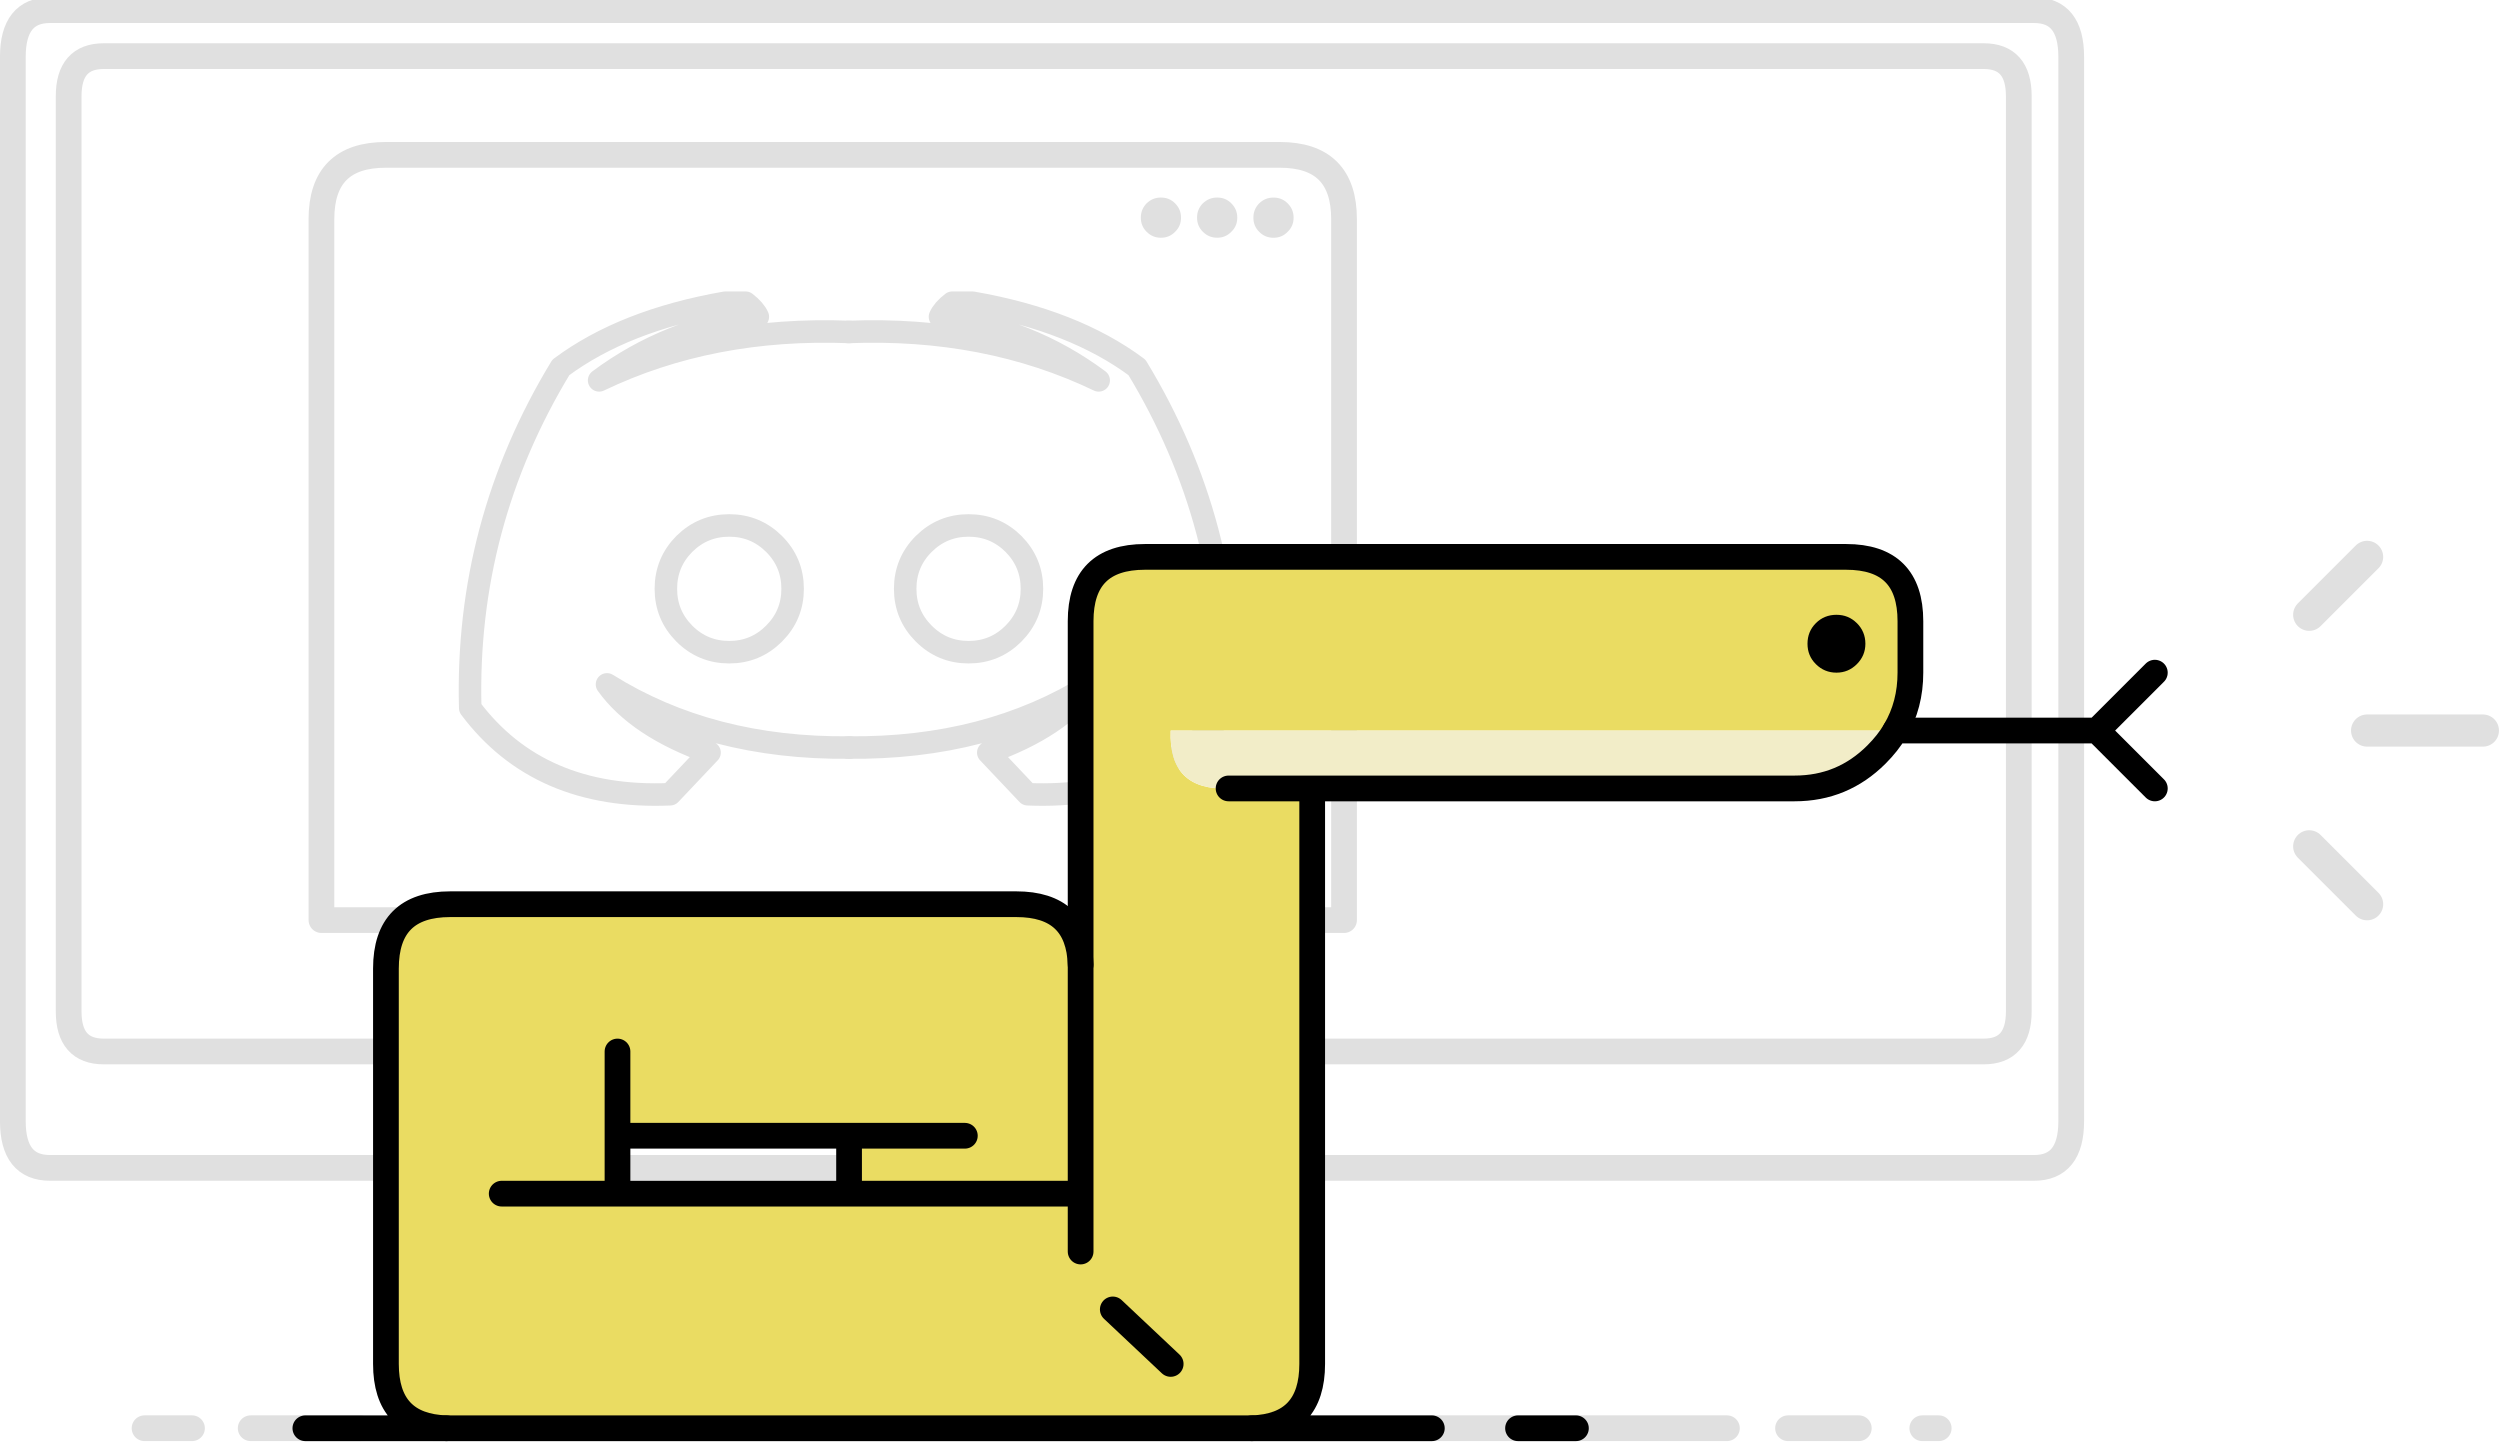
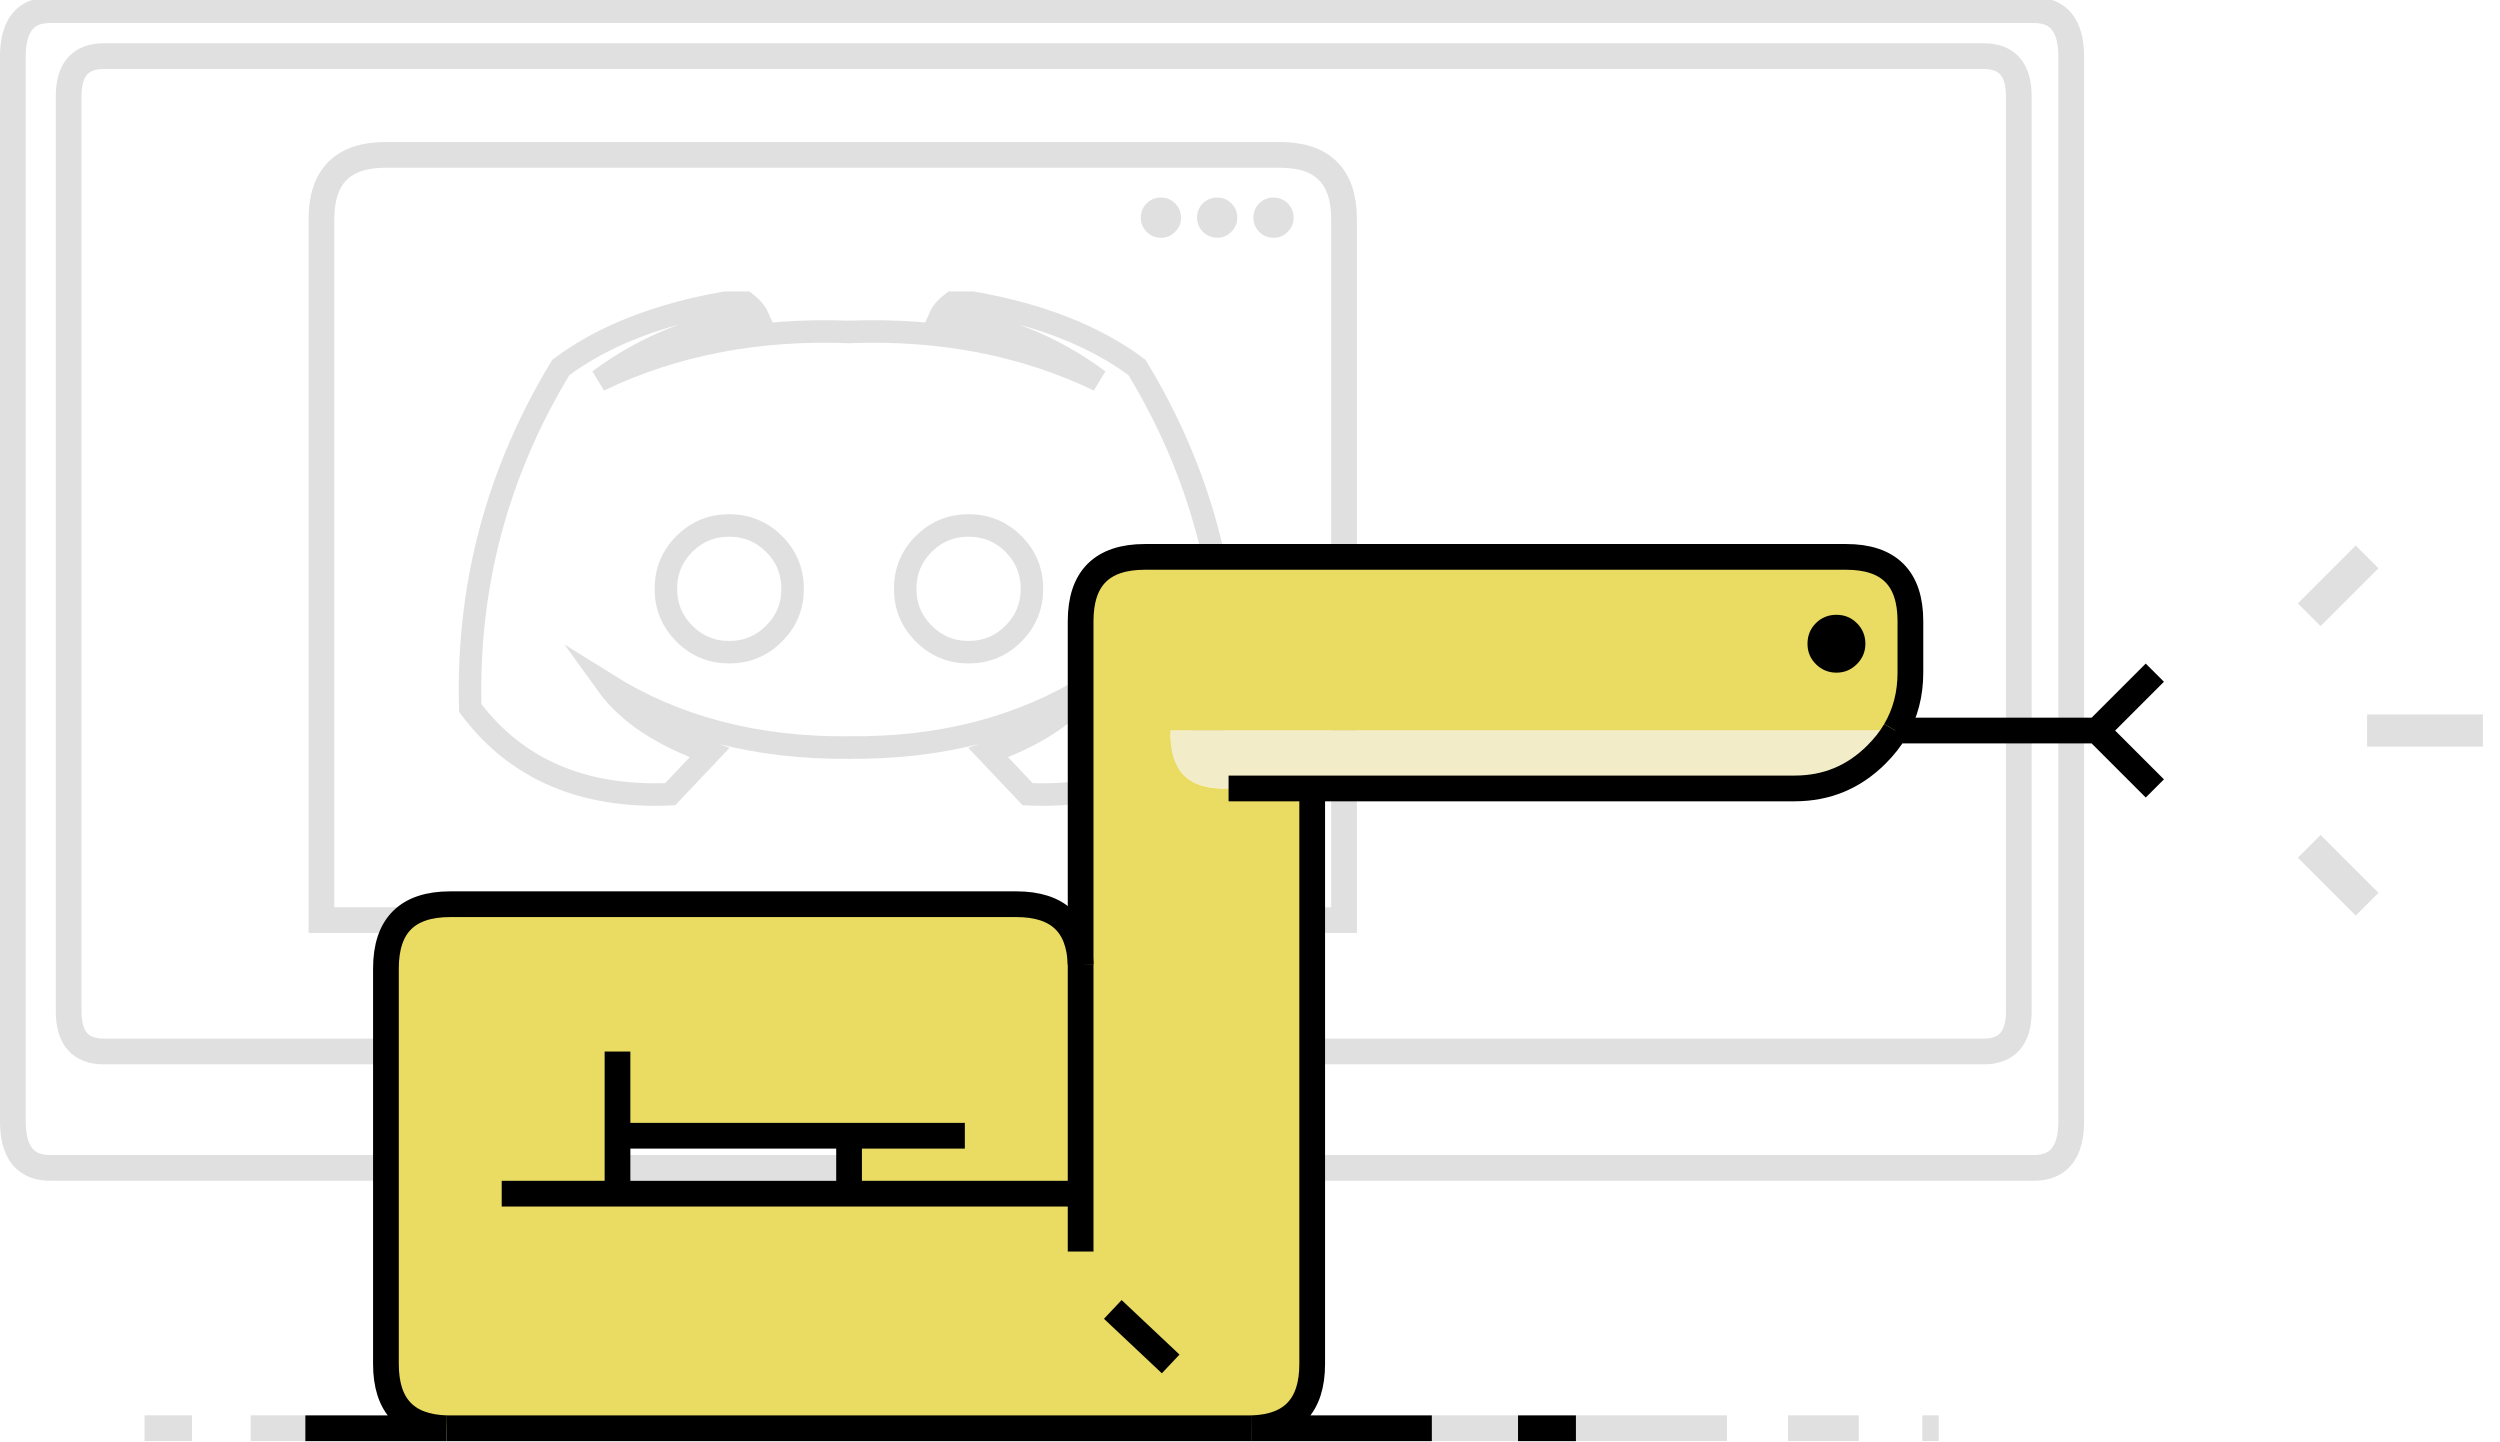
<svg xmlns="http://www.w3.org/2000/svg" style="width: 100%; height: 100%" viewBox="0 0 1036 597.333" height="597.333" width="1036">
  <path d="M498.46 84.248c-1.6 1.665-2.4 3.597-2.4 5.93 0 2.333.8 4.265 2.4 5.863 1.667 1.67 3.6 2.47 5.932 2.47 2.332 0 4.265-.8 5.864-2.46 1.665-1.59 2.465-3.53 2.465-5.86 0-2.33-.8-4.26-2.46-5.93-1.6-1.6-3.53-2.4-5.86-2.4s-4.26.8-5.93 2.4m-9.06 5.93c0-2.33-.8-4.26-2.46-5.93-1.6-1.6-3.53-2.4-5.862-2.4s-4.265.8-5.93 2.4c-1.6 1.67-2.4 3.6-2.4 5.93 0 2.33.8 4.27 2.4 5.86 1.665 1.67 3.598 2.47 5.93 2.47s4.265-.8 5.864-2.46c1.663-1.593 2.463-3.53 2.463-5.86m46.647 0c0-2.333-.8-4.27-2.467-5.93-1.6-1.6-3.53-2.4-5.86-2.4s-4.265.8-5.93 2.4c-1.6 1.665-2.4 3.597-2.4 5.93 0 2.333.8 4.265 2.4 5.863 1.665 1.67 3.598 2.467 5.93 2.467s4.265-.8 5.864-2.468c1.667-1.598 2.467-3.53 2.467-5.86" fill="#e0e0e0" />
-   <path d="M2748.2-850.22H155.382c-76.964 0-115.447-48.474-115.447-144.932V-4303.65c0-96.45 38.483-144.93 115.447-144.93H6321.57c76.97 0 115.45 48.48 115.45 144.93v3308.498c0 96.458-38.48 144.933-115.45 144.933H3737.75" fill="none" stroke="#e0e0e0" stroke-width="79.964" stroke-linecap="round" stroke-linejoin="round" stroke-miterlimit="10" transform="matrix(.13334 0 0 .13333 0 597.333)" />
-   <path d="M4177.05-3798.87v2178.5H998.996v-2178.5c0-133.44 66.474-199.91 199.914-199.91h2778.23c133.44 0 199.91 66.47 199.91 199.91z" fill="none" stroke="#e0e0e0" stroke-width="79.964" stroke-linecap="round" stroke-linejoin="round" stroke-miterlimit="10" transform="matrix(.13334 0 0 .13333 0 597.333)" />
-   <path d="M6274.1-4181.2v2844.7c0 82.97-36.49 124.45-108.95 124.45H322.307c-72.47 0-108.952-41.48-108.952-124.45v-2844.7c0-82.96 36.483-124.44 108.952-124.44H6165.15c72.46 0 108.95 41.48 108.95 124.44zM449.25-41.084h147.43m182.418 0h339.842m1407.86 0c0-91.458 46.98-151.43 140.94-179.92 23.99-7.497 50.97-12.493 80.46-15.993m0 0c24.49-2.497 51.48-3.997 79.96-3.997h820.63c32.49 0 61.97 2 88.96 5.497M1348.84-41.084H2526.8m221.4-195.913V-850.22m989.55 614.723c26.49 3 49.98 7.996 71.47 14.493 93.96 28.49 140.93 88.462 140.93 179.92m2024.08 0h50.98m-468.28 0h219.89m-1826.67 0h1416.86M3737.75-235.497V-850.22m212.4 809.136H2526.8M3737.75-850.22H2748.2" fill="none" stroke="#e0e0e0" stroke-width="79.964" stroke-linecap="round" stroke-linejoin="round" stroke-miterlimit="10" transform="matrix(.13334 0 0 .13333 0 597.333)" />
-   <path d="M2126.79-2789.58c-38.13 38.49-57.37 85.01-57.37 139.59 0 54.22 19.24 100.75 57.37 139.23 38.48 38.48 85.01 57.73 139.59 57.73 54.22 0 100.75-19.25 139.23-57.73 38.49-38.48 57.73-85.01 57.73-139.23 0-54.58-19.24-101.1-57.73-139.59-38.48-38.13-85.01-57.37-139.23-57.37-54.58 0-101.11 19.24-139.59 57.37z" fill="none" stroke="#e0e0e0" stroke-width="69.967" stroke-linecap="round" stroke-linejoin="round" stroke-miterlimit="10" transform="matrix(.13334 0 0 .13333 0 597.333)" />
-   <path d="M2640.7-3448.32c-286.51-11.2-546.09 38.83-778.73 150.43 143.08-106.7 307.5-172.47 493.27-197.66-6.3-14.34-18.9-29.04-38.13-43.73h-62.98c-210.25 36.73-380.62 103.9-511.11 201.16-197.66 325.7-291.76 678.68-281.62 1058.6 142.39 189.97 349.49 279.53 621.31 267.98l122.45-129.44c-148.68-52.82-255.03-123.49-318.7-212 214.1 133.99 465.63 199.41 754.24 196.26" fill="none" stroke="#e0e0e0" stroke-width="69.967" stroke-linecap="round" stroke-linejoin="round" stroke-miterlimit="10" transform="matrix(.13334 0 0 .13333 0 597.333)" />
-   <path d="M-3149.74-2789.58c-38.13 38.49-57.37 85.01-57.37 139.59 0 54.22 19.24 100.75 57.37 139.23 38.49 38.48 85.01 57.73 139.59 57.73 54.22 0 100.75-19.25 139.23-57.73 38.49-38.48 57.73-85.01 57.73-139.23 0-54.58-19.24-101.1-57.73-139.59-38.48-38.13-85.01-57.37-139.23-57.37-54.58 0-101.1 19.24-139.59 57.37z" fill="none" stroke="#e0e0e0" stroke-width="69.967" stroke-linecap="round" stroke-linejoin="round" stroke-miterlimit="10" transform="matrix(-.13334 0 0 .13333 0 597.333)" />
-   <path d="M-2635.83-3448.32c-286.51-11.2-546.09 38.83-778.73 150.43 143.08-106.7 307.5-172.47 493.27-197.66-6.3-14.34-18.89-29.04-38.13-43.73h-62.98c-210.25 36.73-380.62 103.9-511.11 201.16-197.66 325.7-291.76 678.68-281.62 1058.6 142.39 189.97 349.49 279.53 621.32 267.98l122.44-129.44c-148.68-52.82-255.03-123.49-318.7-212 214.1 133.99 465.63 199.41 754.24 196.26" fill="none" stroke="#e0e0e0" stroke-width="69.967" stroke-linecap="round" stroke-linejoin="round" stroke-miterlimit="10" transform="matrix(-.13334 0 0 .13333 0 597.333)" />
+   <path d="M2748.2-850.22H155.382c-76.964 0-115.447-48.474-115.447-144.932V-4303.65c0-96.45 38.483-144.93 115.447-144.93H6321.57c76.97 0 115.45 48.48 115.45 144.93v3308.498c0 96.458-38.48 144.933-115.45 144.933H3737.75" fill="none" stroke="#e0e0e0" stroke-width="79.964" stroke-linecap="rond" stroke-linejoin="rond" stroke-miterlimit="10" transform="matrix(.13334 0 0 .13333 0 597.333)" />
+   <path d="M4177.05-3798.87v2178.5H998.996v-2178.5c0-133.44 66.474-199.91 199.914-199.91h2778.23c133.44 0 199.91 66.47 199.91 199.91z" fill="none" stroke="#e0e0e0" stroke-width="79.964" stroke-linecap="rond" stroke-linejoin="rond" stroke-miterlimit="10" transform="matrix(.13334 0 0 .13333 0 597.333)" />
+   <path d="M6274.1-4181.2v2844.7c0 82.97-36.49 124.45-108.95 124.45H322.307c-72.47 0-108.952-41.48-108.952-124.45v-2844.7c0-82.96 36.483-124.44 108.952-124.44H6165.15c72.46 0 108.95 41.48 108.95 124.44zM449.25-41.084h147.43m182.418 0h339.842m1407.86 0c0-91.458 46.98-151.43 140.94-179.92 23.99-7.497 50.97-12.493 80.46-15.993m0 0c24.49-2.497 51.48-3.997 79.96-3.997h820.63c32.49 0 61.97 2 88.96 5.497M1348.84-41.084H2526.8m221.4-195.913V-850.22m989.55 614.723c26.49 3 49.98 7.996 71.47 14.493 93.96 28.49 140.93 88.462 140.93 179.92m2024.08 0h50.98m-468.28 0h219.89m-1826.67 0h1416.86M3737.75-235.497V-850.22m212.4 809.136H2526.8M3737.75-850.22H2748.2" fill="none" stroke="#e0e0e0" stroke-width="79.964" stroke-linecap="rond" stroke-linejoin="rond" stroke-miterlimit="10" transform="matrix(.13334 0 0 .13333 0 597.333)" />
+   <path d="M2126.79-2789.58c-38.13 38.49-57.37 85.01-57.37 139.59 0 54.22 19.24 100.75 57.37 139.23 38.48 38.48 85.01 57.73 139.59 57.73 54.22 0 100.75-19.25 139.23-57.73 38.49-38.48 57.73-85.01 57.73-139.23 0-54.58-19.24-101.1-57.73-139.59-38.48-38.13-85.01-57.37-139.23-57.37-54.58 0-101.11 19.24-139.59 57.37z" fill="none" stroke="#e0e0e0" stroke-width="69.967" stroke-linecap="rond" stroke-linejoin="rond" stroke-miterlimit="10" transform="matrix(.13334 0 0 .13333 0 597.333)" />
+   <path d="M2640.7-3448.32c-286.51-11.2-546.09 38.83-778.73 150.43 143.08-106.7 307.5-172.47 493.27-197.66-6.3-14.34-18.9-29.04-38.13-43.73h-62.98c-210.25 36.73-380.62 103.9-511.11 201.16-197.66 325.7-291.76 678.68-281.62 1058.6 142.39 189.97 349.49 279.53 621.31 267.98l122.45-129.44c-148.68-52.82-255.03-123.49-318.7-212 214.1 133.99 465.63 199.41 754.24 196.26" fill="none" stroke="#e0e0e0" stroke-width="69.967" stroke-linecap="rond" stroke-linejoin="rond" stroke-miterlimit="10" transform="matrix(.13334 0 0 .13333 0 597.333)" />
+   <path d="M-3149.74-2789.58c-38.13 38.49-57.37 85.01-57.37 139.59 0 54.22 19.24 100.75 57.37 139.23 38.49 38.48 85.01 57.73 139.59 57.73 54.22 0 100.75-19.25 139.23-57.73 38.49-38.48 57.73-85.01 57.73-139.23 0-54.58-19.24-101.1-57.73-139.59-38.48-38.13-85.01-57.37-139.23-57.37-54.58 0-101.1 19.24-139.59 57.37z" fill="none" stroke="#e0e0e0" stroke-width="69.967" stroke-linecap="rond" stroke-linejoin="rond" stroke-miterlimit="10" transform="matrix(-.13334 0 0 .13333 0 597.333)" />
+   <path d="M-2635.83-3448.32c-286.51-11.2-546.09 38.83-778.73 150.43 143.08-106.7 307.5-172.47 493.27-197.66-6.3-14.34-18.89-29.04-38.13-43.73h-62.98c-210.25 36.73-380.62 103.9-511.11 201.16-197.66 325.7-291.76 678.68-281.62 1058.6 142.39 189.97 349.49 279.53 621.32 267.98l122.44-129.44c-148.68-52.82-255.03-123.49-318.7-212 214.1 133.99 465.63 199.41 754.24 196.26" fill="none" stroke="#e0e0e0" stroke-width="69.967" stroke-linecap="rond" stroke-linejoin="rond" stroke-miterlimit="10" transform="matrix(-.13334 0 0 .13333 0 597.333)" />
  <path d="M474.47 230.785c-17.793 0-26.655 8.863-26.655 26.654v261.2-23.99H207.912h47.98v-58.9 34.91h143.94-47.98v23.99h95.963v-94.88c-.534-16.73-9.396-25.06-26.656-25.06H186.58c-17.792 0-26.656 8.86-26.656 26.65v163.85c0 17.26 8.33 26.12 25.057 26.65h333.8c16.66-.53 24.99-9.39 24.99-26.65V326.74h-34.65c-16.66.667-24.65-7.33-23.99-23.987h300.28c4.2-7.13 6.27-15.126 6.27-23.99v-21.32c0-17.792-8.86-26.655-26.65-26.655zm-13.327 311.842l23.99 22.588-23.99-22.588" fill="#eadc62" />
  <path d="M777.616 312.677c3.132-3.132 5.73-6.397 7.796-9.928h-300.28c-.665 16.65 7.33 24.65 23.992 23.98h234.572c13.26 0 24.523-4.67 33.92-14.06" fill="#f2edc8" />
-   <path d="M3890.68-40.99H1387.32m1971.1-1440.85v-1067.51c0-133.44 66.47-199.91 199.91-199.91h2179.01c133.44 0 199.91 66.47 199.91 199.91v159.93c0 66.47-15.49 126.44-46.98 179.92" fill="none" stroke="#000" stroke-width="79.964" stroke-linecap="round" stroke-linejoin="round" stroke-miterlimit="10" transform="matrix(.13334 0 0 .13333 0 597.333)" />
-   <path d="M5890.27-2209.5c-15.49 26.48-34.98 50.97-58.47 74.46-70.47 70.47-154.93 105.45-254.39 105.45H4078.1M3358.42-590.243V-770.16m719.68-1259.43h-259.88m-459.8 1259.43v-711.68M3638.3-240.9l-179.92-169.423M4449.93-40.99h-559.25m187.42-1988.6V-240.9c0 129.44-62.48 195.91-187.42 199.91m1007.04 0H4717.8M1559.24-770.16h359.84m4777.83-1259.43l-179.92-179.91m0 0l179.92-179.92M949.022-40.99h438.298M6516.99-2209.5h-626.72m-3971.19 997.54v261.88m0 0v179.92m1079.51-179.92h-359.84m0 0v179.92m-719.67-179.92h719.67m0 179.92h-719.67M1387.32-40.99c-125.44-4-187.91-70.47-187.91-199.91v-1228.94c0-133.44 66.47-199.91 199.9-199.91h1759.2c129.45 0 195.92 62.47 199.91 187.91m-719.67 711.68h719.67" fill="none" stroke="#000" stroke-width="79.964" stroke-linecap="round" stroke-linejoin="round" stroke-miterlimit="10" transform="matrix(.13334 0 0 .13333 0 597.333)" />
-   <path d="M7716.44-2209.5H7356.6m0 539.75l-179.92-179.92m179.92-899.59l-179.92 179.92" fill="none" stroke="#e0e0e0" stroke-width="99.954" stroke-linecap="round" stroke-linejoin="round" stroke-miterlimit="10" transform="matrix(.13334 0 0 .13333 0 597.333)" />
+   <path d="M3890.68-40.99H1387.32m1971.1-1440.85v-1067.51c0-133.44 66.47-199.91 199.91-199.91h2179.01c133.44 0 199.91 66.47 199.91 199.91v159.93c0 66.47-15.49 126.44-46.98 179.92" fill="none" stroke="#000" stroke-width="79.964" stroke-linecap="rond" stroke-linejoin="rond" stroke-miterlimit="10" transform="matrix(.13334 0 0 .13333 0 597.333)" />
+   <path d="M5890.27-2209.5c-15.49 26.48-34.98 50.97-58.47 74.46-70.47 70.47-154.93 105.45-254.39 105.45H4078.1M3358.42-590.243V-770.16m719.68-1259.43h-259.88m-459.8 1259.43v-711.68M3638.3-240.9l-179.92-169.423M4449.93-40.99h-559.25m187.42-1988.6V-240.9c0 129.44-62.48 195.91-187.42 199.91m1007.04 0H4717.8M1559.24-770.16h359.84m4777.83-1259.43l-179.92-179.91m0 0l179.92-179.92M949.022-40.99h438.298M6516.99-2209.5h-626.72m-3971.19 997.54v261.88m0 0v179.92m1079.51-179.92h-359.84m0 0v179.92m-719.67-179.92h719.67m0 179.92h-719.67M1387.32-40.99c-125.44-4-187.91-70.47-187.91-199.91v-1228.94c0-133.44 66.47-199.91 199.9-199.91h1759.2c129.45 0 195.92 62.47 199.91 187.91m-719.67 711.68h719.67" fill="none" stroke="#000" stroke-width="79.964" stroke-linecap="rond" stroke-linejoin="rond" stroke-miterlimit="10" transform="matrix(.13334 0 0 .13333 0 597.333)" />
+   <path d="M7716.44-2209.5H7356.6m0 539.75l-179.92-179.92m179.92-899.59l-179.92 179.92" fill="none" stroke="#e0e0e0" stroke-width="99.954" stroke-linecap="rond" stroke-linejoin="rond" stroke-miterlimit="10" transform="matrix(.13334 0 0 .13333 0 597.333)" />
  <path d="M769.485 258.24c-2.332-2.333-5.13-3.467-8.462-3.467s-6.198 1.134-8.53 3.466c-2.333 2.33-3.466 5.19-3.466 8.52s1.133 6.13 3.466 8.46c2.332 2.33 5.198 3.53 8.53 3.53 3.332 0 6.13-1.2 8.462-3.53 2.334-2.34 3.532-5.13 3.532-8.47 0-3.33-1.198-6.2-3.532-8.53" />
</svg>
